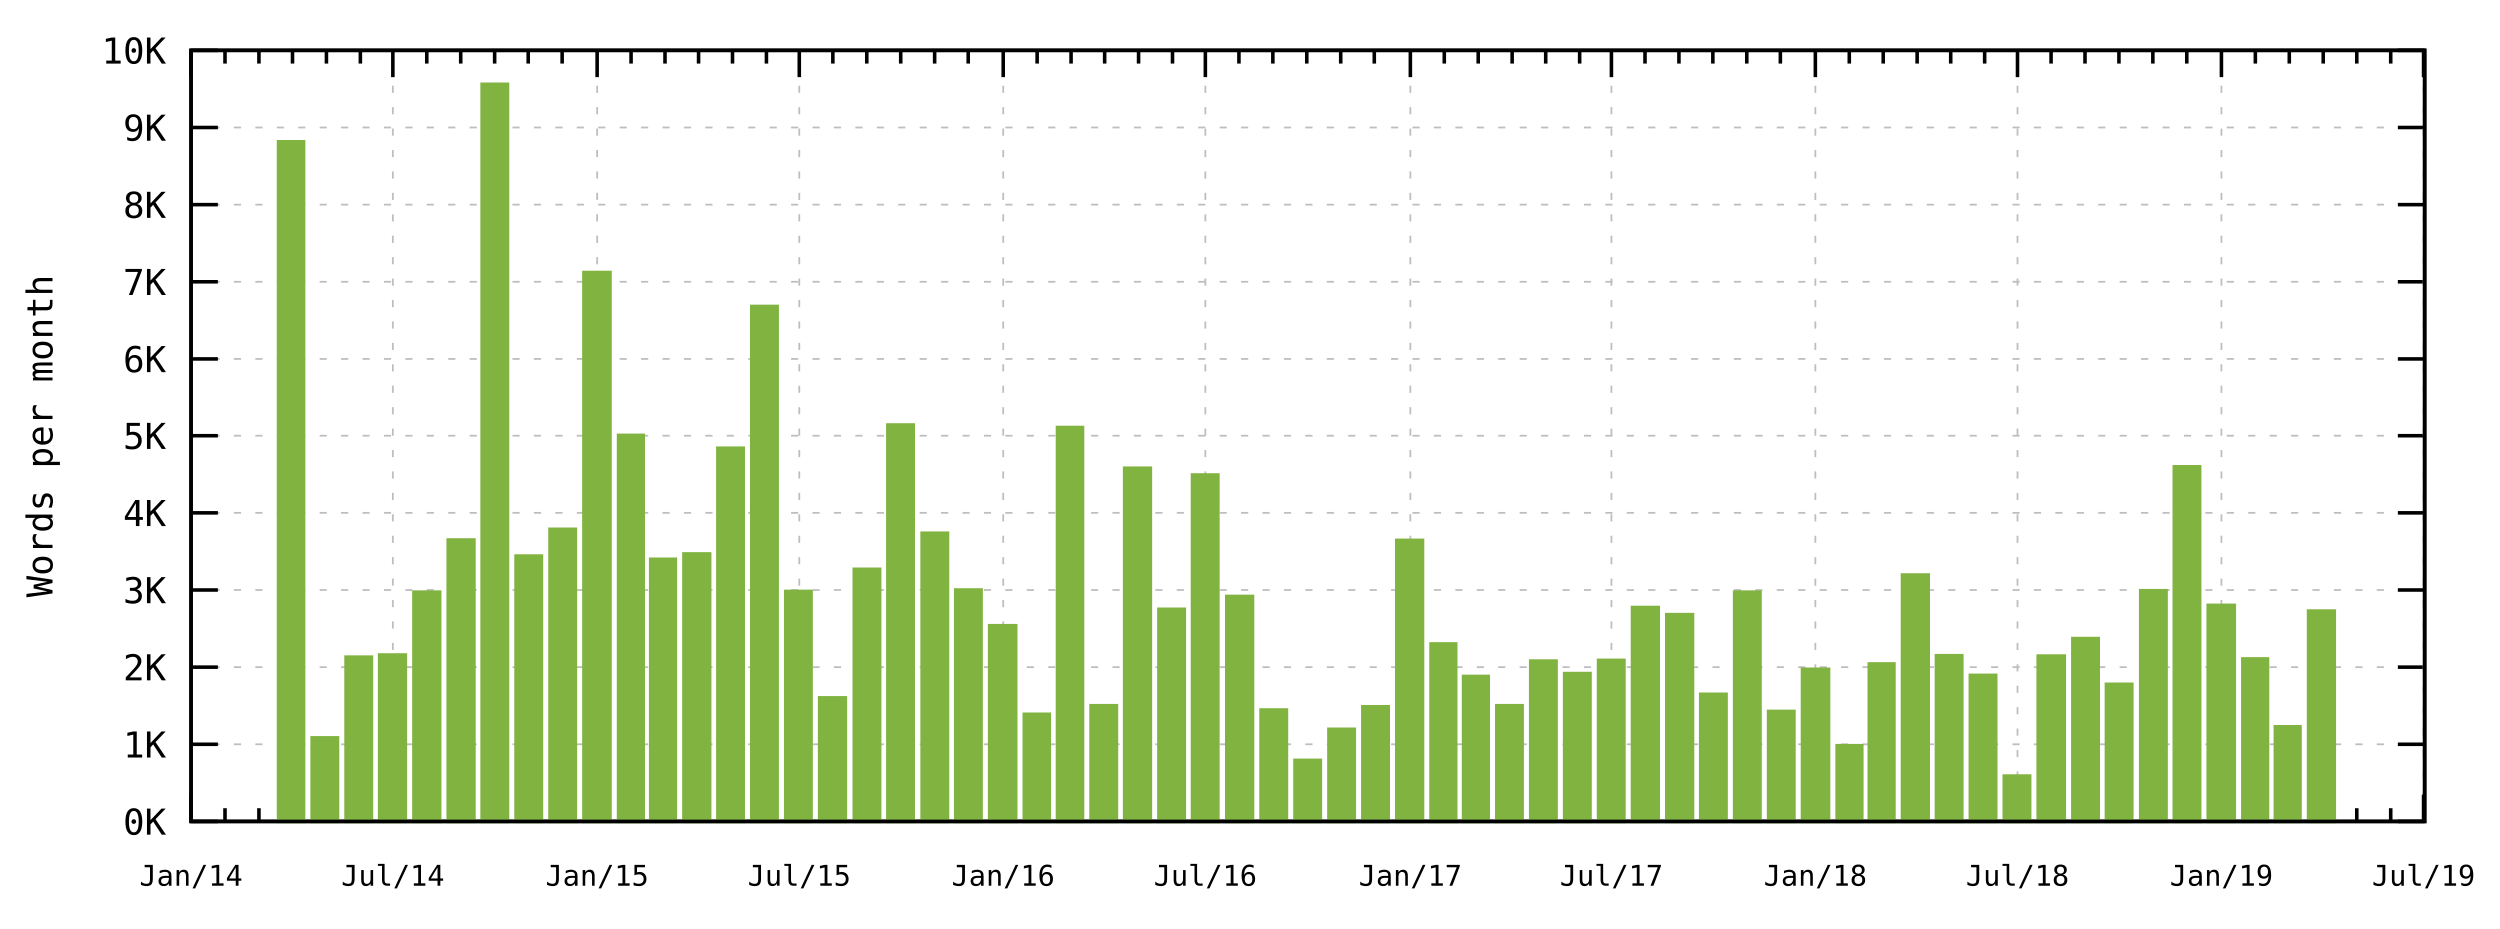
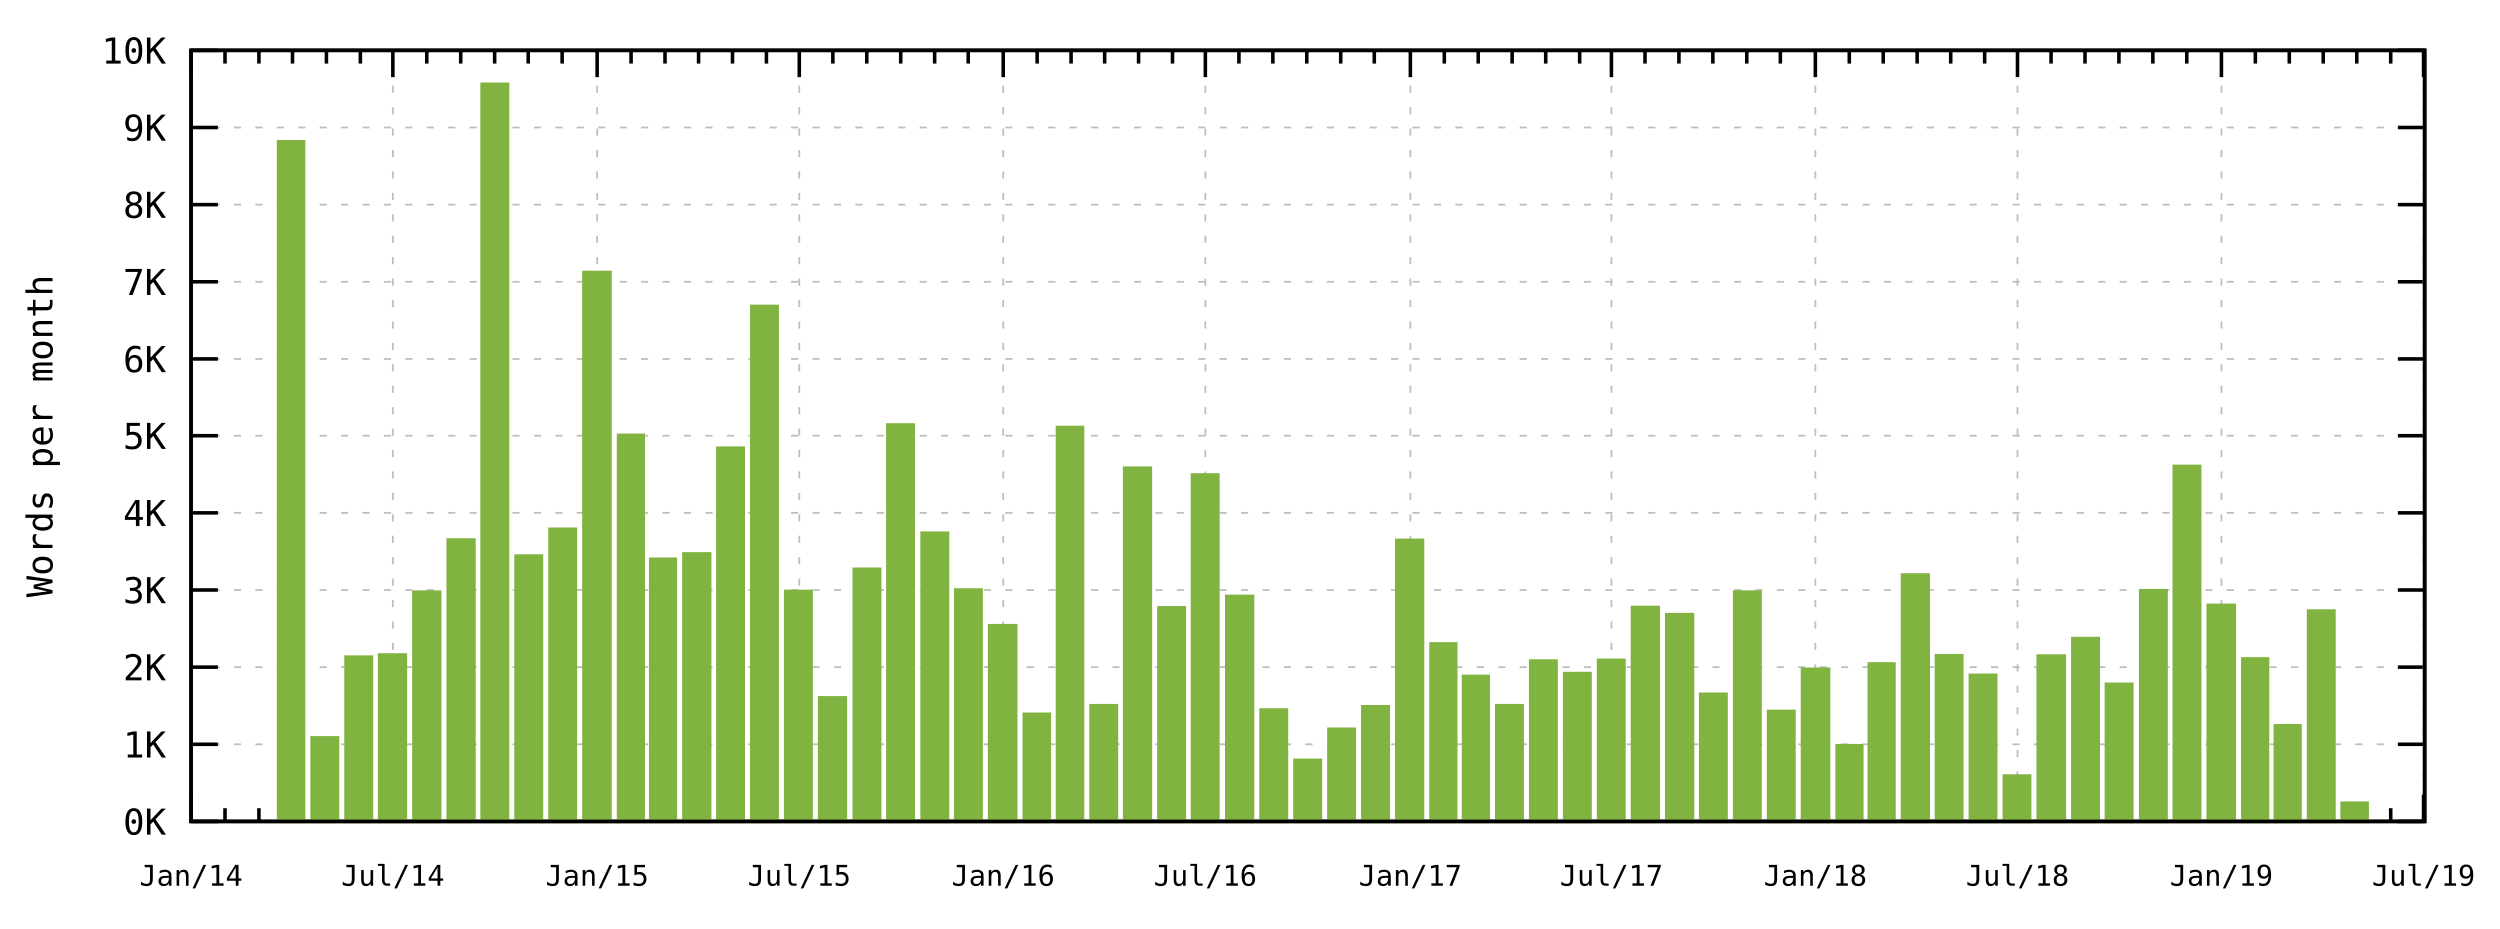
<svg xmlns="http://www.w3.org/2000/svg" xmlns:xlink="http://www.w3.org/1999/xlink" width="700" height="260" viewBox="0 0 700 260">
  <g id="gnuplot_canvas">
    <rect x="0" y="0" width="700" height="260" fill="none" />
    <defs>
      <circle id="gpDot" r="0.5" stroke-width="0.5" />
      <path id="gpPt0" stroke-width="0.267" stroke="currentColor" d="M-1,0 h2 M0,-1 v2" />
      <path id="gpPt1" stroke-width="0.267" stroke="currentColor" d="M-1,-1 L1,1 M1,-1 L-1,1" />
      <path id="gpPt2" stroke-width="0.267" stroke="currentColor" d="M-1,0 L1,0 M0,-1 L0,1 M-1,-1 L1,1 M-1,1 L1,-1" />
      <rect id="gpPt3" stroke-width="0.267" stroke="currentColor" x="-1" y="-1" width="2" height="2" />
      <rect id="gpPt4" stroke-width="0.267" stroke="currentColor" fill="currentColor" x="-1" y="-1" width="2" height="2" />
      <circle id="gpPt5" stroke-width="0.267" stroke="currentColor" cx="0" cy="0" r="1" />
      <use xlink:href="#gpPt5" id="gpPt6" fill="currentColor" stroke="none" />
      <path id="gpPt7" stroke-width="0.267" stroke="currentColor" d="M0,-1.33 L-1.33,0.67 L1.33,0.67 z" />
      <use xlink:href="#gpPt7" id="gpPt8" fill="currentColor" stroke="none" />
      <use xlink:href="#gpPt7" id="gpPt9" stroke="currentColor" transform="rotate(180)" />
      <use xlink:href="#gpPt9" id="gpPt10" fill="currentColor" stroke="none" />
      <use xlink:href="#gpPt3" id="gpPt11" stroke="currentColor" transform="rotate(45)" />
      <use xlink:href="#gpPt11" id="gpPt12" fill="currentColor" stroke="none" />
      <path id="gpPt13" stroke-width="0.267" stroke="currentColor" d="M0,1.330 L1.265,0.411 L0.782,-1.067 L-0.782,-1.076 L-1.265,0.411 z" />
      <use xlink:href="#gpPt13" id="gpPt14" fill="currentColor" stroke="none" />
      <filter id="textbox" filterUnits="objectBoundingBox" x="0" y="0" height="1" width="1">
        <feFlood flood-color="white" flood-opacity="1" result="bgnd" />
        <feComposite in="SourceGraphic" in2="bgnd" operator="atop" />
      </filter>
      <filter id="greybox" filterUnits="objectBoundingBox" x="0" y="0" height="1" width="1">
        <feFlood flood-color="lightgrey" flood-opacity="1" result="grey" />
        <feComposite in="SourceGraphic" in2="grey" operator="atop" />
      </filter>
    </defs>
    <g fill="none" color="white" stroke="currentColor" stroke-width="1.00" stroke-linecap="butt" stroke-linejoin="miter">
</g>
    <g fill="none" color="black" stroke="currentColor" stroke-width="1.00" stroke-linecap="butt" stroke-linejoin="miter">
</g>
    <g fill="none" color="black" stroke="black" stroke-width="0.50" stroke-linecap="butt" stroke-linejoin="miter">
</g>
    <g fill="none" color="gray" stroke="currentColor" stroke-width="0.50" stroke-linecap="butt" stroke-linejoin="miter">
      <path stroke="rgb(190, 190, 190)" stroke-dasharray="2,4" class="gridline" d="M53.5,230.0 L678.9,230.0  " />
    </g>
    <g fill="none" color="gray" stroke="rgb(190, 190, 190)" stroke-width="1.00" stroke-linecap="butt" stroke-linejoin="miter">
</g>
    <g fill="none" color="black" stroke="currentColor" stroke-width="1.00" stroke-linecap="butt" stroke-linejoin="miter">
      <path stroke="black" d="M53.5,230.0 L61.0,230.0 M678.9,230.0 L671.4,230.0  " />
      <g transform="translate(46.5,233.7)" stroke="none" fill="rgb(0,0,0)" font-family="monospace" font-size="10.00" text-anchor="end">
        <text>
          <tspan font-family="monospace">0K</tspan>
        </text>
      </g>
    </g>
    <g fill="none" color="black" stroke="currentColor" stroke-width="1.00" stroke-linecap="butt" stroke-linejoin="miter">
</g>
    <g fill="none" color="black" stroke="black" stroke-width="0.50" stroke-linecap="butt" stroke-linejoin="miter">
</g>
    <g fill="none" color="gray" stroke="currentColor" stroke-width="0.50" stroke-linecap="butt" stroke-linejoin="miter">
      <path stroke="rgb(190, 190, 190)" stroke-dasharray="2,4" class="gridline" d="M53.5,208.4 L678.9,208.4  " />
    </g>
    <g fill="none" color="gray" stroke="rgb(190, 190, 190)" stroke-width="1.00" stroke-linecap="butt" stroke-linejoin="miter">
</g>
    <g fill="none" color="black" stroke="currentColor" stroke-width="1.00" stroke-linecap="butt" stroke-linejoin="miter">
      <path stroke="black" d="M53.5,208.4 L61.0,208.4 M678.9,208.4 L671.4,208.4  " />
      <g transform="translate(46.5,212.1)" stroke="none" fill="rgb(0,0,0)" font-family="monospace" font-size="10.00" text-anchor="end">
        <text>
          <tspan font-family="monospace">1K</tspan>
        </text>
      </g>
    </g>
    <g fill="none" color="black" stroke="currentColor" stroke-width="1.00" stroke-linecap="butt" stroke-linejoin="miter">
</g>
    <g fill="none" color="black" stroke="black" stroke-width="0.50" stroke-linecap="butt" stroke-linejoin="miter">
</g>
    <g fill="none" color="gray" stroke="currentColor" stroke-width="0.50" stroke-linecap="butt" stroke-linejoin="miter">
      <path stroke="rgb(190, 190, 190)" stroke-dasharray="2,4" class="gridline" d="M53.5,186.8 L678.9,186.8  " />
    </g>
    <g fill="none" color="gray" stroke="rgb(190, 190, 190)" stroke-width="1.00" stroke-linecap="butt" stroke-linejoin="miter">
</g>
    <g fill="none" color="black" stroke="currentColor" stroke-width="1.00" stroke-linecap="butt" stroke-linejoin="miter">
      <path stroke="black" d="M53.5,186.8 L61.0,186.8 M678.9,186.8 L671.4,186.8  " />
      <g transform="translate(46.5,190.5)" stroke="none" fill="rgb(0,0,0)" font-family="monospace" font-size="10.00" text-anchor="end">
        <text>
          <tspan font-family="monospace">2K</tspan>
        </text>
      </g>
    </g>
    <g fill="none" color="black" stroke="currentColor" stroke-width="1.00" stroke-linecap="butt" stroke-linejoin="miter">
</g>
    <g fill="none" color="black" stroke="black" stroke-width="0.50" stroke-linecap="butt" stroke-linejoin="miter">
</g>
    <g fill="none" color="gray" stroke="currentColor" stroke-width="0.50" stroke-linecap="butt" stroke-linejoin="miter">
      <path stroke="rgb(190, 190, 190)" stroke-dasharray="2,4" class="gridline" d="M53.5,165.2 L678.9,165.2  " />
    </g>
    <g fill="none" color="gray" stroke="rgb(190, 190, 190)" stroke-width="1.00" stroke-linecap="butt" stroke-linejoin="miter">
</g>
    <g fill="none" color="black" stroke="currentColor" stroke-width="1.00" stroke-linecap="butt" stroke-linejoin="miter">
      <path stroke="black" d="M53.5,165.2 L61.0,165.2 M678.9,165.2 L671.4,165.2  " />
      <g transform="translate(46.5,168.9)" stroke="none" fill="rgb(0,0,0)" font-family="monospace" font-size="10.00" text-anchor="end">
        <text>
          <tspan font-family="monospace">3K</tspan>
        </text>
      </g>
    </g>
    <g fill="none" color="black" stroke="currentColor" stroke-width="1.00" stroke-linecap="butt" stroke-linejoin="miter">
</g>
    <g fill="none" color="black" stroke="black" stroke-width="0.50" stroke-linecap="butt" stroke-linejoin="miter">
</g>
    <g fill="none" color="gray" stroke="currentColor" stroke-width="0.50" stroke-linecap="butt" stroke-linejoin="miter">
      <path stroke="rgb(190, 190, 190)" stroke-dasharray="2,4" class="gridline" d="M53.5,143.6 L678.9,143.6  " />
    </g>
    <g fill="none" color="gray" stroke="rgb(190, 190, 190)" stroke-width="1.00" stroke-linecap="butt" stroke-linejoin="miter">
</g>
    <g fill="none" color="black" stroke="currentColor" stroke-width="1.00" stroke-linecap="butt" stroke-linejoin="miter">
      <path stroke="black" d="M53.5,143.6 L61.0,143.6 M678.9,143.6 L671.4,143.6  " />
      <g transform="translate(46.5,147.3)" stroke="none" fill="rgb(0,0,0)" font-family="monospace" font-size="10.00" text-anchor="end">
        <text>
          <tspan font-family="monospace">4K</tspan>
        </text>
      </g>
    </g>
    <g fill="none" color="black" stroke="currentColor" stroke-width="1.00" stroke-linecap="butt" stroke-linejoin="miter">
</g>
    <g fill="none" color="black" stroke="black" stroke-width="0.50" stroke-linecap="butt" stroke-linejoin="miter">
</g>
    <g fill="none" color="gray" stroke="currentColor" stroke-width="0.50" stroke-linecap="butt" stroke-linejoin="miter">
      <path stroke="rgb(190, 190, 190)" stroke-dasharray="2,4" class="gridline" d="M53.5,122.0 L678.9,122.0  " />
    </g>
    <g fill="none" color="gray" stroke="rgb(190, 190, 190)" stroke-width="1.00" stroke-linecap="butt" stroke-linejoin="miter">
</g>
    <g fill="none" color="black" stroke="currentColor" stroke-width="1.00" stroke-linecap="butt" stroke-linejoin="miter">
      <path stroke="black" d="M53.5,122.0 L61.0,122.0 M678.9,122.0 L671.4,122.0  " />
      <g transform="translate(46.5,125.7)" stroke="none" fill="rgb(0,0,0)" font-family="monospace" font-size="10.00" text-anchor="end">
        <text>
          <tspan font-family="monospace">5K</tspan>
        </text>
      </g>
    </g>
    <g fill="none" color="black" stroke="currentColor" stroke-width="1.00" stroke-linecap="butt" stroke-linejoin="miter">
</g>
    <g fill="none" color="black" stroke="black" stroke-width="0.50" stroke-linecap="butt" stroke-linejoin="miter">
</g>
    <g fill="none" color="gray" stroke="currentColor" stroke-width="0.50" stroke-linecap="butt" stroke-linejoin="miter">
      <path stroke="rgb(190, 190, 190)" stroke-dasharray="2,4" class="gridline" d="M53.5,100.5 L678.9,100.5  " />
    </g>
    <g fill="none" color="gray" stroke="rgb(190, 190, 190)" stroke-width="1.00" stroke-linecap="butt" stroke-linejoin="miter">
</g>
    <g fill="none" color="black" stroke="currentColor" stroke-width="1.00" stroke-linecap="butt" stroke-linejoin="miter">
      <path stroke="black" d="M53.5,100.5 L61.0,100.5 M678.9,100.5 L671.4,100.5  " />
      <g transform="translate(46.5,104.2)" stroke="none" fill="rgb(0,0,0)" font-family="monospace" font-size="10.00" text-anchor="end">
        <text>
          <tspan font-family="monospace">6K</tspan>
        </text>
      </g>
    </g>
    <g fill="none" color="black" stroke="currentColor" stroke-width="1.00" stroke-linecap="butt" stroke-linejoin="miter">
</g>
    <g fill="none" color="black" stroke="black" stroke-width="0.50" stroke-linecap="butt" stroke-linejoin="miter">
</g>
    <g fill="none" color="gray" stroke="currentColor" stroke-width="0.50" stroke-linecap="butt" stroke-linejoin="miter">
      <path stroke="rgb(190, 190, 190)" stroke-dasharray="2,4" class="gridline" d="M53.5,78.9 L678.9,78.9  " />
    </g>
    <g fill="none" color="gray" stroke="rgb(190, 190, 190)" stroke-width="1.00" stroke-linecap="butt" stroke-linejoin="miter">
</g>
    <g fill="none" color="black" stroke="currentColor" stroke-width="1.00" stroke-linecap="butt" stroke-linejoin="miter">
      <path stroke="black" d="M53.5,78.9 L61.0,78.9 M678.9,78.9 L671.4,78.9  " />
      <g transform="translate(46.5,82.6)" stroke="none" fill="rgb(0,0,0)" font-family="monospace" font-size="10.00" text-anchor="end">
        <text>
          <tspan font-family="monospace">7K</tspan>
        </text>
      </g>
    </g>
    <g fill="none" color="black" stroke="currentColor" stroke-width="1.00" stroke-linecap="butt" stroke-linejoin="miter">
</g>
    <g fill="none" color="black" stroke="black" stroke-width="0.50" stroke-linecap="butt" stroke-linejoin="miter">
</g>
    <g fill="none" color="gray" stroke="currentColor" stroke-width="0.50" stroke-linecap="butt" stroke-linejoin="miter">
      <path stroke="rgb(190, 190, 190)" stroke-dasharray="2,4" class="gridline" d="M53.5,57.3 L678.9,57.3  " />
    </g>
    <g fill="none" color="gray" stroke="rgb(190, 190, 190)" stroke-width="1.00" stroke-linecap="butt" stroke-linejoin="miter">
</g>
    <g fill="none" color="black" stroke="currentColor" stroke-width="1.00" stroke-linecap="butt" stroke-linejoin="miter">
      <path stroke="black" d="M53.5,57.3 L61.0,57.3 M678.9,57.3 L671.4,57.3  " />
      <g transform="translate(46.5,61.0)" stroke="none" fill="rgb(0,0,0)" font-family="monospace" font-size="10.00" text-anchor="end">
        <text>
          <tspan font-family="monospace">8K</tspan>
        </text>
      </g>
    </g>
    <g fill="none" color="black" stroke="currentColor" stroke-width="1.00" stroke-linecap="butt" stroke-linejoin="miter">
</g>
    <g fill="none" color="black" stroke="black" stroke-width="0.50" stroke-linecap="butt" stroke-linejoin="miter">
</g>
    <g fill="none" color="gray" stroke="currentColor" stroke-width="0.50" stroke-linecap="butt" stroke-linejoin="miter">
      <path stroke="rgb(190, 190, 190)" stroke-dasharray="2,4" class="gridline" d="M53.5,35.7 L678.9,35.7  " />
    </g>
    <g fill="none" color="gray" stroke="rgb(190, 190, 190)" stroke-width="1.00" stroke-linecap="butt" stroke-linejoin="miter">
</g>
    <g fill="none" color="black" stroke="currentColor" stroke-width="1.00" stroke-linecap="butt" stroke-linejoin="miter">
      <path stroke="black" d="M53.5,35.7 L61.0,35.7 M678.9,35.7 L671.4,35.7  " />
      <g transform="translate(46.5,39.4)" stroke="none" fill="rgb(0,0,0)" font-family="monospace" font-size="10.00" text-anchor="end">
        <text>
          <tspan font-family="monospace">9K</tspan>
        </text>
      </g>
    </g>
    <g fill="none" color="black" stroke="currentColor" stroke-width="1.00" stroke-linecap="butt" stroke-linejoin="miter">
</g>
    <g fill="none" color="black" stroke="black" stroke-width="0.50" stroke-linecap="butt" stroke-linejoin="miter">
</g>
    <g fill="none" color="gray" stroke="currentColor" stroke-width="0.50" stroke-linecap="butt" stroke-linejoin="miter">
      <path stroke="rgb(190, 190, 190)" stroke-dasharray="2,4" class="gridline" d="M53.5,14.1 L678.9,14.1  " />
    </g>
    <g fill="none" color="gray" stroke="rgb(190, 190, 190)" stroke-width="1.00" stroke-linecap="butt" stroke-linejoin="miter">
</g>
    <g fill="none" color="black" stroke="currentColor" stroke-width="1.00" stroke-linecap="butt" stroke-linejoin="miter">
      <path stroke="black" d="M53.5,14.1 L61.0,14.1 M678.9,14.1 L671.4,14.1  " />
      <g transform="translate(46.5,17.8)" stroke="none" fill="rgb(0,0,0)" font-family="monospace" font-size="10.00" text-anchor="end">
        <text>
          <tspan font-family="monospace">10K</tspan>
        </text>
      </g>
    </g>
    <g fill="none" color="black" stroke="currentColor" stroke-width="1.00" stroke-linecap="butt" stroke-linejoin="miter">
</g>
    <g fill="none" color="black" stroke="black" stroke-width="0.50" stroke-linecap="butt" stroke-linejoin="miter">
</g>
    <g fill="none" color="gray" stroke="currentColor" stroke-width="0.50" stroke-linecap="butt" stroke-linejoin="miter">
      <path stroke="rgb(190, 190, 190)" stroke-dasharray="2,4" class="gridline" d="M53.5,230.0 L53.5,14.1  " />
    </g>
    <g fill="none" color="gray" stroke="rgb(190, 190, 190)" stroke-width="1.00" stroke-linecap="butt" stroke-linejoin="miter">
</g>
    <g fill="none" color="black" stroke="currentColor" stroke-width="1.00" stroke-linecap="butt" stroke-linejoin="miter">
      <path stroke="black" d="M53.5,230.0 L53.5,222.5 M53.5,14.1 L53.5,21.6  " />
      <g transform="translate(53.5,248.0)" stroke="none" fill="rgb(0,0,0)" font-family="monospace" font-size="8.00" text-anchor="middle">
        <text>
          <tspan font-family="monospace">Jan/14</tspan>
        </text>
      </g>
    </g>
    <g fill="none" color="black" stroke="currentColor" stroke-width="1.00" stroke-linecap="butt" stroke-linejoin="miter">
      <path stroke="black" d="M63.0,230.0 L63.0,226.3 M63.0,14.1 L63.0,17.8 M72.5,230.0 L72.5,226.3 M72.5,14.1 L72.5,17.8   M81.9,230.0 L81.9,226.3 M81.9,14.1 L81.9,17.8 M91.4,230.0 L91.4,226.3 M91.4,14.1 L91.4,17.8   M100.9,230.0 L100.9,226.3 M100.9,14.1 L100.9,17.8  " />
    </g>
    <g fill="none" color="black" stroke="black" stroke-width="0.50" stroke-linecap="butt" stroke-linejoin="miter">
</g>
    <g fill="none" color="gray" stroke="currentColor" stroke-width="0.50" stroke-linecap="butt" stroke-linejoin="miter">
      <path stroke="rgb(190, 190, 190)" stroke-dasharray="2,4" class="gridline" d="M110.0,230.0 L110.0,14.1  " />
    </g>
    <g fill="none" color="gray" stroke="rgb(190, 190, 190)" stroke-width="1.00" stroke-linecap="butt" stroke-linejoin="miter">
</g>
    <g fill="none" color="black" stroke="currentColor" stroke-width="1.00" stroke-linecap="butt" stroke-linejoin="miter">
      <path stroke="black" d="M110.0,230.0 L110.0,222.5 M110.0,14.1 L110.0,21.6  " />
      <g transform="translate(110.0,248.0)" stroke="none" fill="rgb(0,0,0)" font-family="monospace" font-size="8.00" text-anchor="middle">
        <text>
          <tspan font-family="monospace">Jul/14</tspan>
        </text>
      </g>
    </g>
    <g fill="none" color="black" stroke="currentColor" stroke-width="1.00" stroke-linecap="butt" stroke-linejoin="miter">
      <path stroke="black" d="M119.5,230.0 L119.5,226.3 M119.5,14.1 L119.5,17.8 M129.0,230.0 L129.0,226.3 M129.0,14.1 L129.0,17.8   M138.5,230.0 L138.5,226.3 M138.5,14.1 L138.5,17.8 M147.9,230.0 L147.9,226.3 M147.9,14.1 L147.9,17.8   M157.4,230.0 L157.4,226.3 M157.4,14.1 L157.4,17.8  " />
    </g>
    <g fill="none" color="black" stroke="black" stroke-width="0.50" stroke-linecap="butt" stroke-linejoin="miter">
</g>
    <g fill="none" color="gray" stroke="currentColor" stroke-width="0.50" stroke-linecap="butt" stroke-linejoin="miter">
      <path stroke="rgb(190, 190, 190)" stroke-dasharray="2,4" class="gridline" d="M167.2,230.0 L167.2,14.1  " />
    </g>
    <g fill="none" color="gray" stroke="rgb(190, 190, 190)" stroke-width="1.00" stroke-linecap="butt" stroke-linejoin="miter">
</g>
    <g fill="none" color="black" stroke="currentColor" stroke-width="1.00" stroke-linecap="butt" stroke-linejoin="miter">
      <path stroke="black" d="M167.2,230.0 L167.2,222.5 M167.2,14.1 L167.2,21.6  " />
      <g transform="translate(167.2,248.0)" stroke="none" fill="rgb(0,0,0)" font-family="monospace" font-size="8.00" text-anchor="middle">
        <text>
          <tspan font-family="monospace">Jan/15</tspan>
        </text>
      </g>
    </g>
    <g fill="none" color="black" stroke="currentColor" stroke-width="1.00" stroke-linecap="butt" stroke-linejoin="miter">
      <path stroke="black" d="M176.7,230.0 L176.7,226.3 M176.7,14.1 L176.7,17.8 M186.2,230.0 L186.2,226.3 M186.2,14.1 L186.2,17.8   M195.6,230.0 L195.6,226.3 M195.6,14.1 L195.6,17.8 M205.1,230.0 L205.1,226.3 M205.1,14.1 L205.1,17.8   M214.6,230.0 L214.6,226.3 M214.6,14.1 L214.6,17.8  " />
    </g>
    <g fill="none" color="black" stroke="black" stroke-width="0.50" stroke-linecap="butt" stroke-linejoin="miter">
</g>
    <g fill="none" color="gray" stroke="currentColor" stroke-width="0.50" stroke-linecap="butt" stroke-linejoin="miter">
      <path stroke="rgb(190, 190, 190)" stroke-dasharray="2,4" class="gridline" d="M223.8,230.0 L223.8,14.1  " />
    </g>
    <g fill="none" color="gray" stroke="rgb(190, 190, 190)" stroke-width="1.00" stroke-linecap="butt" stroke-linejoin="miter">
</g>
    <g fill="none" color="black" stroke="currentColor" stroke-width="1.00" stroke-linecap="butt" stroke-linejoin="miter">
      <path stroke="black" d="M223.8,230.0 L223.8,222.5 M223.8,14.1 L223.8,21.6  " />
      <g transform="translate(223.8,248.0)" stroke="none" fill="rgb(0,0,0)" font-family="monospace" font-size="8.00" text-anchor="middle">
        <text>
          <tspan font-family="monospace">Jul/15</tspan>
        </text>
      </g>
    </g>
    <g fill="none" color="black" stroke="currentColor" stroke-width="1.00" stroke-linecap="butt" stroke-linejoin="miter">
      <path stroke="black" d="M233.2,230.0 L233.2,226.3 M233.2,14.1 L233.2,17.8 M242.7,230.0 L242.7,226.3 M242.7,14.1 L242.7,17.8   M252.2,230.0 L252.2,226.3 M252.2,14.1 L252.2,17.8 M261.7,230.0 L261.7,226.3 M261.7,14.1 L261.7,17.8   M271.1,230.0 L271.1,226.3 M271.1,14.1 L271.1,17.8  " />
    </g>
    <g fill="none" color="black" stroke="black" stroke-width="0.50" stroke-linecap="butt" stroke-linejoin="miter">
</g>
    <g fill="none" color="gray" stroke="currentColor" stroke-width="0.50" stroke-linecap="butt" stroke-linejoin="miter">
      <path stroke="rgb(190, 190, 190)" stroke-dasharray="2,4" class="gridline" d="M280.9,230.0 L280.9,14.1  " />
    </g>
    <g fill="none" color="gray" stroke="rgb(190, 190, 190)" stroke-width="1.00" stroke-linecap="butt" stroke-linejoin="miter">
</g>
    <g fill="none" color="black" stroke="currentColor" stroke-width="1.00" stroke-linecap="butt" stroke-linejoin="miter">
      <path stroke="black" d="M280.9,230.0 L280.9,222.5 M280.9,14.1 L280.9,21.6  " />
      <g transform="translate(280.9,248.0)" stroke="none" fill="rgb(0,0,0)" font-family="monospace" font-size="8.00" text-anchor="middle">
        <text>
          <tspan font-family="monospace">Jan/16</tspan>
        </text>
      </g>
    </g>
    <g fill="none" color="black" stroke="currentColor" stroke-width="1.00" stroke-linecap="butt" stroke-linejoin="miter">
      <path stroke="black" d="M290.4,230.0 L290.4,226.3 M290.4,14.1 L290.4,17.8 M299.9,230.0 L299.9,226.3 M299.9,14.1 L299.9,17.8   M309.3,230.0 L309.3,226.3 M309.3,14.1 L309.3,17.8 M318.8,230.0 L318.8,226.3 M318.8,14.1 L318.8,17.8   M328.3,230.0 L328.3,226.3 M328.3,14.1 L328.3,17.8  " />
    </g>
    <g fill="none" color="black" stroke="black" stroke-width="0.50" stroke-linecap="butt" stroke-linejoin="miter">
</g>
    <g fill="none" color="gray" stroke="currentColor" stroke-width="0.50" stroke-linecap="butt" stroke-linejoin="miter">
      <path stroke="rgb(190, 190, 190)" stroke-dasharray="2,4" class="gridline" d="M337.5,230.0 L337.5,14.1  " />
    </g>
    <g fill="none" color="gray" stroke="rgb(190, 190, 190)" stroke-width="1.00" stroke-linecap="butt" stroke-linejoin="miter">
</g>
    <g fill="none" color="black" stroke="currentColor" stroke-width="1.00" stroke-linecap="butt" stroke-linejoin="miter">
      <path stroke="black" d="M337.5,230.0 L337.5,222.5 M337.5,14.1 L337.5,21.6  " />
      <g transform="translate(337.5,248.0)" stroke="none" fill="rgb(0,0,0)" font-family="monospace" font-size="8.00" text-anchor="middle">
        <text>
          <tspan font-family="monospace">Jul/16</tspan>
        </text>
      </g>
    </g>
    <g fill="none" color="black" stroke="currentColor" stroke-width="1.00" stroke-linecap="butt" stroke-linejoin="miter">
      <path stroke="black" d="M346.9,230.0 L346.9,226.3 M346.9,14.1 L346.9,17.8 M356.4,230.0 L356.4,226.3 M356.4,14.1 L356.4,17.8   M365.9,230.0 L365.9,226.3 M365.9,14.1 L365.9,17.8 M375.4,230.0 L375.4,226.3 M375.4,14.1 L375.4,17.8   M384.8,230.0 L384.8,226.3 M384.8,14.1 L384.8,17.8  " />
    </g>
    <g fill="none" color="black" stroke="black" stroke-width="0.50" stroke-linecap="butt" stroke-linejoin="miter">
</g>
    <g fill="none" color="gray" stroke="currentColor" stroke-width="0.50" stroke-linecap="butt" stroke-linejoin="miter">
      <path stroke="rgb(190, 190, 190)" stroke-dasharray="2,4" class="gridline" d="M394.9,230.0 L394.9,14.1  " />
    </g>
    <g fill="none" color="gray" stroke="rgb(190, 190, 190)" stroke-width="1.00" stroke-linecap="butt" stroke-linejoin="miter">
</g>
    <g fill="none" color="black" stroke="currentColor" stroke-width="1.00" stroke-linecap="butt" stroke-linejoin="miter">
      <path stroke="black" d="M394.9,230.0 L394.9,222.5 M394.9,14.1 L394.9,21.6  " />
      <g transform="translate(394.9,248.0)" stroke="none" fill="rgb(0,0,0)" font-family="monospace" font-size="8.00" text-anchor="middle">
        <text>
          <tspan font-family="monospace">Jan/17</tspan>
        </text>
      </g>
    </g>
    <g fill="none" color="black" stroke="currentColor" stroke-width="1.00" stroke-linecap="butt" stroke-linejoin="miter">
      <path stroke="black" d="M404.4,230.0 L404.4,226.3 M404.4,14.1 L404.4,17.8 M413.9,230.0 L413.9,226.3 M413.9,14.1 L413.9,17.8   M423.4,230.0 L423.4,226.3 M423.4,14.1 L423.4,17.8 M432.8,230.0 L432.8,226.3 M432.8,14.1 L432.8,17.8   M442.3,230.0 L442.3,226.3 M442.3,14.1 L442.3,17.8  " />
    </g>
    <g fill="none" color="black" stroke="black" stroke-width="0.50" stroke-linecap="butt" stroke-linejoin="miter">
</g>
    <g fill="none" color="gray" stroke="currentColor" stroke-width="0.50" stroke-linecap="butt" stroke-linejoin="miter">
      <path stroke="rgb(190, 190, 190)" stroke-dasharray="2,4" class="gridline" d="M451.2,230.0 L451.2,14.1  " />
    </g>
    <g fill="none" color="gray" stroke="rgb(190, 190, 190)" stroke-width="1.00" stroke-linecap="butt" stroke-linejoin="miter">
</g>
    <g fill="none" color="black" stroke="currentColor" stroke-width="1.00" stroke-linecap="butt" stroke-linejoin="miter">
      <path stroke="black" d="M451.2,230.0 L451.2,222.5 M451.2,14.1 L451.2,21.6  " />
      <g transform="translate(451.2,248.0)" stroke="none" fill="rgb(0,0,0)" font-family="monospace" font-size="8.00" text-anchor="middle">
        <text>
          <tspan font-family="monospace">Jul/17</tspan>
        </text>
      </g>
    </g>
    <g fill="none" color="black" stroke="currentColor" stroke-width="1.00" stroke-linecap="butt" stroke-linejoin="miter">
      <path stroke="black" d="M460.6,230.0 L460.6,226.3 M460.6,14.1 L460.6,17.8 M470.1,230.0 L470.1,226.3 M470.1,14.1 L470.1,17.8   M479.6,230.0 L479.6,226.3 M479.6,14.1 L479.6,17.8 M489.1,230.0 L489.1,226.3 M489.1,14.1 L489.1,17.8   M498.5,230.0 L498.5,226.3 M498.5,14.1 L498.5,17.8  " />
    </g>
    <g fill="none" color="black" stroke="black" stroke-width="0.50" stroke-linecap="butt" stroke-linejoin="miter">
</g>
    <g fill="none" color="gray" stroke="currentColor" stroke-width="0.50" stroke-linecap="butt" stroke-linejoin="miter">
      <path stroke="rgb(190, 190, 190)" stroke-dasharray="2,4" class="gridline" d="M508.3,230.0 L508.3,14.1  " />
    </g>
    <g fill="none" color="gray" stroke="rgb(190, 190, 190)" stroke-width="1.00" stroke-linecap="butt" stroke-linejoin="miter">
</g>
    <g fill="none" color="black" stroke="currentColor" stroke-width="1.00" stroke-linecap="butt" stroke-linejoin="miter">
      <path stroke="black" d="M508.3,230.0 L508.3,222.5 M508.3,14.1 L508.3,21.6  " />
      <g transform="translate(508.3,248.0)" stroke="none" fill="rgb(0,0,0)" font-family="monospace" font-size="8.00" text-anchor="middle">
        <text>
          <tspan font-family="monospace">Jan/18</tspan>
        </text>
      </g>
    </g>
    <g fill="none" color="black" stroke="currentColor" stroke-width="1.00" stroke-linecap="butt" stroke-linejoin="miter">
      <path stroke="black" d="M517.8,230.0 L517.8,226.3 M517.8,14.1 L517.8,17.8 M527.3,230.0 L527.3,226.3 M527.3,14.1 L527.3,17.8   M536.8,230.0 L536.8,226.3 M536.8,14.1 L536.8,17.8 M546.2,230.0 L546.2,226.3 M546.2,14.1 L546.2,17.8   M555.7,230.0 L555.7,226.3 M555.7,14.1 L555.7,17.8  " />
    </g>
    <g fill="none" color="black" stroke="black" stroke-width="0.50" stroke-linecap="butt" stroke-linejoin="miter">
</g>
    <g fill="none" color="gray" stroke="currentColor" stroke-width="0.50" stroke-linecap="butt" stroke-linejoin="miter">
      <path stroke="rgb(190, 190, 190)" stroke-dasharray="2,4" class="gridline" d="M564.9,230.0 L564.9,14.1  " />
    </g>
    <g fill="none" color="gray" stroke="rgb(190, 190, 190)" stroke-width="1.00" stroke-linecap="butt" stroke-linejoin="miter">
</g>
    <g fill="none" color="black" stroke="currentColor" stroke-width="1.00" stroke-linecap="butt" stroke-linejoin="miter">
      <path stroke="black" d="M564.9,230.0 L564.9,222.5 M564.9,14.1 L564.9,21.6  " />
      <g transform="translate(564.9,248.0)" stroke="none" fill="rgb(0,0,0)" font-family="monospace" font-size="8.00" text-anchor="middle">
        <text>
          <tspan font-family="monospace">Jul/18</tspan>
        </text>
      </g>
    </g>
    <g fill="none" color="black" stroke="currentColor" stroke-width="1.00" stroke-linecap="butt" stroke-linejoin="miter">
      <path stroke="black" d="M574.3,230.0 L574.3,226.3 M574.3,14.1 L574.3,17.8 M583.8,230.0 L583.8,226.3 M583.8,14.1 L583.8,17.8   M593.3,230.0 L593.3,226.3 M593.3,14.1 L593.3,17.8 M602.8,230.0 L602.8,226.3 M602.8,14.1 L602.8,17.8   M612.3,230.0 L612.3,226.3 M612.3,14.1 L612.3,17.8  " />
    </g>
    <g fill="none" color="black" stroke="black" stroke-width="0.50" stroke-linecap="butt" stroke-linejoin="miter">
</g>
    <g fill="none" color="gray" stroke="currentColor" stroke-width="0.50" stroke-linecap="butt" stroke-linejoin="miter">
      <path stroke="rgb(190, 190, 190)" stroke-dasharray="2,4" class="gridline" d="M622.0,230.0 L622.0,14.1  " />
    </g>
    <g fill="none" color="gray" stroke="rgb(190, 190, 190)" stroke-width="1.00" stroke-linecap="butt" stroke-linejoin="miter">
</g>
    <g fill="none" color="black" stroke="currentColor" stroke-width="1.00" stroke-linecap="butt" stroke-linejoin="miter">
      <path stroke="black" d="M622.0,230.0 L622.0,222.5 M622.0,14.1 L622.0,21.6  " />
      <g transform="translate(622.0,248.0)" stroke="none" fill="rgb(0,0,0)" font-family="monospace" font-size="8.00" text-anchor="middle">
        <text>
          <tspan font-family="monospace">Jan/19</tspan>
        </text>
      </g>
    </g>
    <g fill="none" color="black" stroke="currentColor" stroke-width="1.00" stroke-linecap="butt" stroke-linejoin="miter">
      <path stroke="black" d="M631.5,230.0 L631.5,226.3 M631.5,14.1 L631.5,17.8 M641.0,230.0 L641.0,226.3 M641.0,14.1 L641.0,17.8   M650.5,230.0 L650.5,226.3 M650.5,14.1 L650.5,17.8 M659.9,230.0 L659.9,226.3 M659.9,14.1 L659.9,17.8   M669.4,230.0 L669.4,226.3 M669.4,14.1 L669.4,17.8  " />
    </g>
    <g fill="none" color="black" stroke="black" stroke-width="0.50" stroke-linecap="butt" stroke-linejoin="miter">
</g>
    <g fill="none" color="gray" stroke="currentColor" stroke-width="0.50" stroke-linecap="butt" stroke-linejoin="miter">
      <path stroke="rgb(190, 190, 190)" stroke-dasharray="2,4" class="gridline" d="M678.6,230.0 L678.6,14.1  " />
    </g>
    <g fill="none" color="gray" stroke="rgb(190, 190, 190)" stroke-width="1.00" stroke-linecap="butt" stroke-linejoin="miter">
</g>
    <g fill="none" color="black" stroke="currentColor" stroke-width="1.00" stroke-linecap="butt" stroke-linejoin="miter">
      <path stroke="black" d="M678.6,230.0 L678.6,222.5 M678.6,14.1 L678.6,21.6  " />
      <g transform="translate(678.6,248.0)" stroke="none" fill="rgb(0,0,0)" font-family="monospace" font-size="8.00" text-anchor="middle">
        <text>
          <tspan font-family="monospace">Jul/19</tspan>
        </text>
      </g>
    </g>
    <g fill="none" color="black" stroke="currentColor" stroke-width="1.00" stroke-linecap="butt" stroke-linejoin="miter">
</g>
    <g fill="none" color="black" stroke="currentColor" stroke-width="1.00" stroke-linecap="butt" stroke-linejoin="miter">
      <path stroke="black" d="M53.5,14.1 L53.5,230.0 L678.9,230.0 L678.9,14.1 L53.5,14.1 Z  " />
    </g>
    <g fill="none" color="black" stroke="currentColor" stroke-width="1.00" stroke-linecap="butt" stroke-linejoin="miter">
      <g transform="translate(14.7,122.1) rotate(270)" stroke="none" fill="rgb(0,0,0)" font-family="monospace" font-size="10.00" text-anchor="middle">
        <text>
          <tspan font-family="monospace">Words per month</tspan>
        </text>
      </g>
    </g>
    <g fill="none" color="black" stroke="currentColor" stroke-width="1.00" stroke-linecap="butt" stroke-linejoin="miter">
</g>
    <g id="gnuplot_plot_1">
      <g fill="none" color="black" stroke="currentColor" stroke-width="1.00" stroke-linecap="butt" stroke-linejoin="miter">
        <g stroke="none" shape-rendering="crispEdges">
          <polygon fill="rgb(129, 179,  65)" points="78.0,230.0 85.1,230.0 85.1,39.6 78.0,39.6 " />
        </g>
        <path stroke="rgb(129, 179,  65)" d="M78.0,230.0 L78.0,39.7 L85.0,39.7 L85.0,230.0 L78.0,230.0 Z  " />
        <g stroke="none" shape-rendering="crispEdges">
          <polygon fill="rgb(129, 179,  65)" points="87.4,230.0 94.6,230.0 94.6,206.5 87.4,206.5 " />
        </g>
        <path stroke="rgb(129, 179,  65)" d="M87.4,230.0 L87.4,206.6 L94.5,206.6 L94.5,230.0 L87.4,230.0 Z  " />
        <g stroke="none" shape-rendering="crispEdges">
          <polygon fill="rgb(129, 179,  65)" points="96.9,230.0 104.1,230.0 104.1,183.9 96.9,183.9 " />
        </g>
        <path stroke="rgb(129, 179,  65)" d="M96.9,230.0 L96.9,184.0 L104.0,184.0 L104.0,230.0 L96.9,230.0 Z  " />
        <g stroke="none" shape-rendering="crispEdges">
          <polygon fill="rgb(129, 179,  65)" points="106.3,230.0 113.6,230.0 113.6,183.3 106.3,183.3 " />
        </g>
        <path stroke="rgb(129, 179,  65)" d="M106.3,230.0 L106.3,183.4 L113.5,183.4 L113.5,230.0 L106.3,230.0 Z  " />
        <g stroke="none" shape-rendering="crispEdges">
          <polygon fill="rgb(129, 179,  65)" points="115.9,230.0 123.2,230.0 123.2,165.7 115.9,165.7 " />
        </g>
        <path stroke="rgb(129, 179,  65)" d="M115.9,230.0 L115.9,165.8 L123.1,165.8 L123.1,230.0 L115.9,230.0 Z  " />
        <g stroke="none" shape-rendering="crispEdges">
          <polygon fill="rgb(129, 179,  65)" points="125.5,230.0 132.8,230.0 132.8,151.1 125.5,151.1 " />
        </g>
        <path stroke="rgb(129, 179,  65)" d="M125.5,230.0 L125.5,151.2 L132.7,151.2 L132.7,230.0 L125.5,230.0 Z  " />
        <g stroke="none" shape-rendering="crispEdges">
          <polygon fill="rgb(129, 179,  65)" points="135.0,230.0 142.2,230.0 142.2,23.5 135.0,23.5 " />
        </g>
        <path stroke="rgb(129, 179,  65)" d="M135.0,230.0 L135.0,23.6 L142.1,23.6 L142.1,230.0 L135.0,230.0 Z  " />
        <g stroke="none" shape-rendering="crispEdges">
          <polygon fill="rgb(129, 179,  65)" points="144.5,230.0 151.7,230.0 151.7,155.6 144.5,155.6 " />
        </g>
        <path stroke="rgb(129, 179,  65)" d="M144.5,230.0 L144.5,155.7 L151.6,155.7 L151.6,230.0 L144.5,230.0 Z  " />
        <g stroke="none" shape-rendering="crispEdges">
          <polygon fill="rgb(129, 179,  65)" points="154.0,230.0 161.2,230.0 161.2,148.1 154.0,148.1 " />
        </g>
        <path stroke="rgb(129, 179,  65)" d="M154.0,230.0 L154.0,148.2 L161.1,148.2 L161.1,230.0 L154.0,230.0 Z  " />
        <g stroke="none" shape-rendering="crispEdges">
          <polygon fill="rgb(129, 179,  65)" points="163.5,230.0 170.9,230.0 170.9,76.2 163.5,76.2 " />
        </g>
        <path stroke="rgb(129, 179,  65)" d="M163.5,230.0 L163.5,76.3 L170.8,76.3 L170.8,230.0 L163.5,230.0 Z  " />
        <g stroke="none" shape-rendering="crispEdges">
          <polygon fill="rgb(129, 179,  65)" points="173.2,230.0 180.2,230.0 180.2,121.8 173.2,121.8 " />
        </g>
        <path stroke="rgb(129, 179,  65)" d="M173.2,230.0 L173.2,121.9 L180.1,121.9 L180.1,230.0 L173.2,230.0 Z  " />
        <g stroke="none" shape-rendering="crispEdges">
          <polygon fill="rgb(129, 179,  65)" points="182.2,230.0 189.2,230.0 189.2,156.5 182.2,156.5 " />
        </g>
        <path stroke="rgb(129, 179,  65)" d="M182.2,230.0 L182.2,156.6 L189.1,156.6 L189.1,230.0 L182.2,230.0 Z  " />
        <g stroke="none" shape-rendering="crispEdges">
          <polygon fill="rgb(129, 179,  65)" points="191.5,230.0 198.8,230.0 198.8,155.0 191.5,155.0 " />
        </g>
        <path stroke="rgb(129, 179,  65)" d="M191.5,230.0 L191.5,155.1 L198.7,155.1 L198.7,230.0 L191.5,230.0 Z  " />
        <g stroke="none" shape-rendering="crispEdges">
          <polygon fill="rgb(129, 179,  65)" points="201.0,230.0 208.2,230.0 208.2,125.4 201.0,125.4 " />
        </g>
        <path stroke="rgb(129, 179,  65)" d="M201.0,230.0 L201.0,125.5 L208.1,125.5 L208.1,230.0 L201.0,230.0 Z  " />
        <g stroke="none" shape-rendering="crispEdges">
          <polygon fill="rgb(129, 179,  65)" points="210.5,230.0 217.7,230.0 217.7,85.7 210.5,85.7 " />
        </g>
        <path stroke="rgb(129, 179,  65)" d="M210.5,230.0 L210.5,85.8 L217.6,85.8 L217.6,230.0 L210.5,230.0 Z  " />
        <g stroke="none" shape-rendering="crispEdges">
          <polygon fill="rgb(129, 179,  65)" points="220.0,230.0 227.2,230.0 227.2,165.5 220.0,165.5 " />
        </g>
        <path stroke="rgb(129, 179,  65)" d="M220.0,230.0 L220.0,165.6 L227.1,165.6 L227.1,230.0 L220.0,230.0 Z  " />
        <g stroke="none" shape-rendering="crispEdges">
          <polygon fill="rgb(129, 179,  65)" points="229.5,230.0 236.8,230.0 236.8,195.3 229.5,195.3 " />
        </g>
        <path stroke="rgb(129, 179,  65)" d="M229.5,230.0 L229.5,195.4 L236.7,195.4 L236.7,230.0 L229.5,230.0 Z  " />
        <g stroke="none" shape-rendering="crispEdges">
          <polygon fill="rgb(129, 179,  65)" points="239.2,230.0 246.4,230.0 246.4,159.3 239.2,159.3 " />
        </g>
        <path stroke="rgb(129, 179,  65)" d="M239.2,230.0 L239.2,159.4 L246.3,159.4 L246.3,230.0 L239.2,230.0 Z  " />
        <g stroke="none" shape-rendering="crispEdges">
          <polygon fill="rgb(129, 179,  65)" points="248.6,230.0 255.8,230.0 255.8,118.9 248.6,118.9 " />
        </g>
        <path stroke="rgb(129, 179,  65)" d="M248.6,230.0 L248.6,119.0 L255.7,119.0 L255.7,230.0 L248.6,230.0 Z  " />
        <g stroke="none" shape-rendering="crispEdges">
          <polygon fill="rgb(129, 179,  65)" points="258.2,230.0 265.4,230.0 265.4,149.2 258.2,149.2 " />
        </g>
        <path stroke="rgb(129, 179,  65)" d="M258.2,230.0 L258.2,149.3 L265.3,149.3 L265.3,230.0 L258.2,230.0 Z  " />
        <g stroke="none" shape-rendering="crispEdges">
          <polygon fill="rgb(129, 179,  65)" points="267.6,230.0 274.8,230.0 274.8,165.1 267.6,165.1 " />
        </g>
        <path stroke="rgb(129, 179,  65)" d="M267.6,230.0 L267.6,165.2 L274.7,165.2 L274.7,230.0 L267.6,230.0 Z  " />
        <g stroke="none" shape-rendering="crispEdges">
          <polygon fill="rgb(129, 179,  65)" points="277.1,230.0 284.5,230.0 284.5,175.1 277.1,175.1 " />
        </g>
        <path stroke="rgb(129, 179,  65)" d="M277.1,230.0 L277.1,175.2 L284.4,175.2 L284.4,230.0 L277.1,230.0 Z  " />
        <g stroke="none" shape-rendering="crispEdges">
          <polygon fill="rgb(129, 179,  65)" points="286.8,230.0 293.9,230.0 293.9,199.9 286.8,199.9 " />
        </g>
        <path stroke="rgb(129, 179,  65)" d="M286.8,230.0 L286.8,200.0 L293.8,200.0 L293.8,230.0 L286.8,230.0 Z  " />
        <g stroke="none" shape-rendering="crispEdges">
          <polygon fill="rgb(129, 179,  65)" points="296.1,230.0 303.2,230.0 303.2,119.6 296.1,119.6 " />
        </g>
        <path stroke="rgb(129, 179,  65)" d="M296.1,230.0 L296.1,119.7 L303.1,119.7 L303.1,230.0 L296.1,230.0 Z  " />
        <g stroke="none" shape-rendering="crispEdges">
          <polygon fill="rgb(129, 179,  65)" points="305.5,230.0 312.7,230.0 312.7,197.5 305.5,197.5 " />
        </g>
        <path stroke="rgb(129, 179,  65)" d="M305.5,230.0 L305.5,197.6 L312.6,197.6 L312.6,230.0 L305.5,230.0 Z  " />
        <g stroke="none" shape-rendering="crispEdges">
          <polygon fill="rgb(129, 179,  65)" points="314.9,230.0 322.2,230.0 322.2,131.0 314.9,131.0 " />
        </g>
        <path stroke="rgb(129, 179,  65)" d="M314.9,230.0 L314.9,131.1 L322.1,131.1 L322.1,230.0 L314.9,230.0 Z  " />
        <g stroke="none" shape-rendering="crispEdges">
-           <polygon fill="rgb(129, 179,  65)" points="324.5,230.0 331.7,230.0 331.7,170.5 324.5,170.5 " />
-         </g>
-         <path stroke="rgb(129, 179,  65)" d="M324.5,230.0 L324.5,170.6 L331.6,170.6 L331.6,230.0 L324.5,230.0 Z  " />
+           <polygon fill="rgb(129, 179,  65)" points="324.5,230.0 331.7,230.0 331.7,170.1 324.5,170.1 " />
+         </g>
+         <path stroke="rgb(129, 179,  65)" d="M324.5,230.0 L324.5,170.2 L331.6,170.2 L331.6,230.0 L324.5,230.0 Z  " />
        <g stroke="none" shape-rendering="crispEdges">
          <polygon fill="rgb(129, 179,  65)" points="333.9,230.0 341.1,230.0 341.1,132.9 333.9,132.9 " />
        </g>
        <path stroke="rgb(129, 179,  65)" d="M333.9,230.0 L333.9,133.0 L341.0,133.0 L341.0,230.0 L333.9,230.0 Z  " />
        <g stroke="none" shape-rendering="crispEdges">
          <polygon fill="rgb(129, 179,  65)" points="343.5,230.0 350.8,230.0 350.8,166.9 343.5,166.9 " />
        </g>
        <path stroke="rgb(129, 179,  65)" d="M343.5,230.0 L343.5,167.0 L350.7,167.0 L350.7,230.0 L343.5,230.0 Z  " />
        <g stroke="none" shape-rendering="crispEdges">
          <polygon fill="rgb(129, 179,  65)" points="353.1,230.0 360.3,230.0 360.3,198.7 353.1,198.7 " />
        </g>
        <path stroke="rgb(129, 179,  65)" d="M353.1,230.0 L353.1,198.8 L360.2,198.8 L360.2,230.0 L353.1,230.0 Z  " />
        <g stroke="none" shape-rendering="crispEdges">
          <polygon fill="rgb(129, 179,  65)" points="362.6,230.0 369.8,230.0 369.8,212.8 362.6,212.8 " />
        </g>
        <path stroke="rgb(129, 179,  65)" d="M362.6,230.0 L362.6,212.9 L369.7,212.9 L369.7,230.0 L362.6,230.0 Z  " />
        <g stroke="none" shape-rendering="crispEdges">
          <polygon fill="rgb(129, 179,  65)" points="372.1,230.0 379.3,230.0 379.3,204.1 372.1,204.1 " />
        </g>
        <path stroke="rgb(129, 179,  65)" d="M372.1,230.0 L372.1,204.2 L379.2,204.2 L379.2,230.0 L372.1,230.0 Z  " />
        <g stroke="none" shape-rendering="crispEdges">
          <polygon fill="rgb(129, 179,  65)" points="381.6,230.0 388.8,230.0 388.8,197.8 381.6,197.8 " />
        </g>
        <path stroke="rgb(129, 179,  65)" d="M381.6,230.0 L381.6,197.9 L388.7,197.9 L388.7,230.0 L381.6,230.0 Z  " />
        <g stroke="none" shape-rendering="crispEdges">
          <polygon fill="rgb(129, 179,  65)" points="391.1,230.0 398.4,230.0 398.4,151.2 391.1,151.2 " />
        </g>
        <path stroke="rgb(129, 179,  65)" d="M391.1,230.0 L391.1,151.3 L398.3,151.3 L398.3,230.0 L391.1,230.0 Z  " />
        <g stroke="none" shape-rendering="crispEdges">
          <polygon fill="rgb(129, 179,  65)" points="400.7,230.0 407.7,230.0 407.7,180.2 400.7,180.2 " />
        </g>
        <path stroke="rgb(129, 179,  65)" d="M400.7,230.0 L400.7,180.3 L407.6,180.3 L407.6,230.0 L400.7,230.0 Z  " />
        <g stroke="none" shape-rendering="crispEdges">
          <polygon fill="rgb(129, 179,  65)" points="409.8,230.0 416.8,230.0 416.8,189.3 409.8,189.3 " />
        </g>
        <path stroke="rgb(129, 179,  65)" d="M409.8,230.0 L409.8,189.4 L416.7,189.4 L416.7,230.0 L409.8,230.0 Z  " />
        <g stroke="none" shape-rendering="crispEdges">
          <polygon fill="rgb(129, 179,  65)" points="419.1,230.0 426.3,230.0 426.3,197.5 419.1,197.5 " />
        </g>
        <path stroke="rgb(129, 179,  65)" d="M419.1,230.0 L419.1,197.6 L426.2,197.6 L426.2,230.0 L419.1,230.0 Z  " />
        <g stroke="none" shape-rendering="crispEdges">
          <polygon fill="rgb(129, 179,  65)" points="428.6,230.0 435.8,230.0 435.8,185.0 428.6,185.0 " />
        </g>
        <path stroke="rgb(129, 179,  65)" d="M428.6,230.0 L428.6,185.1 L435.7,185.1 L435.7,230.0 L428.6,230.0 Z  " />
        <g stroke="none" shape-rendering="crispEdges">
          <polygon fill="rgb(129, 179,  65)" points="438.1,230.0 445.3,230.0 445.3,188.5 438.1,188.5 " />
        </g>
        <path stroke="rgb(129, 179,  65)" d="M438.1,230.0 L438.1,188.6 L445.2,188.6 L445.2,230.0 L438.1,230.0 Z  " />
        <g stroke="none" shape-rendering="crispEdges">
          <polygon fill="rgb(129, 179,  65)" points="447.6,230.0 454.8,230.0 454.8,184.8 447.6,184.8 " />
        </g>
        <path stroke="rgb(129, 179,  65)" d="M447.6,230.0 L447.6,184.9 L454.7,184.9 L454.7,230.0 L447.6,230.0 Z  " />
        <g stroke="none" shape-rendering="crispEdges">
          <polygon fill="rgb(129, 179,  65)" points="457.1,230.0 464.4,230.0 464.4,170.0 457.1,170.0 " />
        </g>
        <path stroke="rgb(129, 179,  65)" d="M457.1,230.0 L457.1,170.1 L464.3,170.1 L464.3,230.0 L457.1,230.0 Z  " />
        <g stroke="none" shape-rendering="crispEdges">
          <polygon fill="rgb(129, 179,  65)" points="466.7,230.0 474.0,230.0 474.0,172.0 466.7,172.0 " />
        </g>
        <path stroke="rgb(129, 179,  65)" d="M466.7,230.0 L466.7,172.1 L473.9,172.1 L473.9,230.0 L466.7,230.0 Z  " />
        <g stroke="none" shape-rendering="crispEdges">
          <polygon fill="rgb(129, 179,  65)" points="476.2,230.0 483.4,230.0 483.4,194.3 476.2,194.3 " />
        </g>
        <path stroke="rgb(129, 179,  65)" d="M476.2,230.0 L476.2,194.4 L483.3,194.4 L483.3,230.0 L476.2,230.0 Z  " />
        <g stroke="none" shape-rendering="crispEdges">
          <polygon fill="rgb(129, 179,  65)" points="485.7,230.0 492.9,230.0 492.9,165.7 485.7,165.7 " />
        </g>
        <path stroke="rgb(129, 179,  65)" d="M485.7,230.0 L485.7,165.8 L492.8,165.8 L492.8,230.0 L485.7,230.0 Z  " />
        <g stroke="none" shape-rendering="crispEdges">
          <polygon fill="rgb(129, 179,  65)" points="495.2,230.0 502.4,230.0 502.4,199.1 495.2,199.1 " />
        </g>
        <path stroke="rgb(129, 179,  65)" d="M495.2,230.0 L495.2,199.2 L502.3,199.2 L502.3,230.0 L495.2,230.0 Z  " />
        <g stroke="none" shape-rendering="crispEdges">
          <polygon fill="rgb(129, 179,  65)" points="504.7,230.0 512.1,230.0 512.1,187.3 504.7,187.3 " />
        </g>
        <path stroke="rgb(129, 179,  65)" d="M504.7,230.0 L504.7,187.4 L512.0,187.4 L512.0,230.0 L504.7,230.0 Z  " />
        <g stroke="none" shape-rendering="crispEdges">
          <polygon fill="rgb(129, 179,  65)" points="514.4,230.0 521.4,230.0 521.4,208.7 514.4,208.7 " />
        </g>
        <path stroke="rgb(129, 179,  65)" d="M514.4,230.0 L514.4,208.8 L521.3,208.8 L521.3,230.0 L514.4,230.0 Z  " />
        <g stroke="none" shape-rendering="crispEdges">
          <polygon fill="rgb(129, 179,  65)" points="523.4,230.0 530.4,230.0 530.4,185.8 523.4,185.8 " />
        </g>
        <path stroke="rgb(129, 179,  65)" d="M523.4,230.0 L523.4,185.9 L530.3,185.9 L530.3,230.0 L523.4,230.0 Z  " />
        <g stroke="none" shape-rendering="crispEdges">
          <polygon fill="rgb(129, 179,  65)" points="532.7,230.0 540.0,230.0 540.0,160.9 532.7,160.9 " />
        </g>
        <path stroke="rgb(129, 179,  65)" d="M532.7,230.0 L532.7,161.0 L539.9,161.0 L539.9,230.0 L532.7,230.0 Z  " />
        <g stroke="none" shape-rendering="crispEdges">
          <polygon fill="rgb(129, 179,  65)" points="542.2,230.0 549.4,230.0 549.4,183.5 542.2,183.5 " />
        </g>
        <path stroke="rgb(129, 179,  65)" d="M542.2,230.0 L542.2,183.6 L549.3,183.6 L549.3,230.0 L542.2,230.0 Z  " />
        <g stroke="none" shape-rendering="crispEdges">
          <polygon fill="rgb(129, 179,  65)" points="551.7,230.0 558.9,230.0 558.9,189.0 551.7,189.0 " />
        </g>
        <path stroke="rgb(129, 179,  65)" d="M551.7,230.0 L551.7,189.1 L558.8,189.1 L558.8,230.0 L551.7,230.0 Z  " />
        <g stroke="none" shape-rendering="crispEdges">
          <polygon fill="rgb(129, 179,  65)" points="561.2,230.0 568.4,230.0 568.4,217.2 561.2,217.2 " />
        </g>
        <path stroke="rgb(129, 179,  65)" d="M561.2,230.0 L561.2,217.3 L568.3,217.3 L568.3,230.0 L561.2,230.0 Z  " />
        <g stroke="none" shape-rendering="crispEdges">
          <polygon fill="rgb(129, 179,  65)" points="570.7,230.0 578.1,230.0 578.1,183.6 570.7,183.6 " />
        </g>
        <path stroke="rgb(129, 179,  65)" d="M570.7,230.0 L570.7,183.7 L578.0,183.7 L578.0,230.0 L570.7,230.0 Z  " />
        <g stroke="none" shape-rendering="crispEdges">
          <polygon fill="rgb(129, 179,  65)" points="580.4,230.0 587.6,230.0 587.6,178.7 580.4,178.7 " />
        </g>
        <path stroke="rgb(129, 179,  65)" d="M580.4,230.0 L580.4,178.8 L587.5,178.8 L587.5,230.0 L580.4,230.0 Z  " />
        <g stroke="none" shape-rendering="crispEdges">
          <polygon fill="rgb(129, 179,  65)" points="589.8,230.0 597.0,230.0 597.0,191.5 589.8,191.5 " />
        </g>
        <path stroke="rgb(129, 179,  65)" d="M589.8,230.0 L589.8,191.6 L596.9,191.6 L596.9,230.0 L589.8,230.0 Z  " />
        <g stroke="none" shape-rendering="crispEdges">
          <polygon fill="rgb(129, 179,  65)" points="599.4,230.0 606.6,230.0 606.6,165.3 599.4,165.3 " />
        </g>
        <path stroke="rgb(129, 179,  65)" d="M599.4,230.0 L599.4,165.4 L606.5,165.4 L606.5,230.0 L599.4,230.0 Z  " />
        <g stroke="none" shape-rendering="crispEdges">
-           <polygon fill="rgb(129, 179,  65)" points="608.8,230.0 616.0,230.0 616.0,130.6 608.8,130.6 " />
-         </g>
-         <path stroke="rgb(129, 179,  65)" d="M608.8,230.0 L608.8,130.7 L615.9,130.7 L615.9,230.0 L608.8,230.0 Z  " />
+           <polygon fill="rgb(129, 179,  65)" points="608.8,230.0 616.0,230.0 616.0,130.5 608.8,130.5 " />
+         </g>
+         <path stroke="rgb(129, 179,  65)" d="M608.8,230.0 L608.8,130.6 L615.9,130.6 L615.9,230.0 L608.8,230.0 Z  " />
        <g stroke="none" shape-rendering="crispEdges">
          <polygon fill="rgb(129, 179,  65)" points="618.3,230.0 625.7,230.0 625.7,169.4 618.3,169.4 " />
        </g>
        <path stroke="rgb(129, 179,  65)" d="M618.3,230.0 L618.3,169.5 L625.6,169.5 L625.6,230.0 L618.3,230.0 Z  " />
        <g stroke="none" shape-rendering="crispEdges">
          <polygon fill="rgb(129, 179,  65)" points="628.0,230.0 635.0,230.0 635.0,184.4 628.0,184.4 " />
        </g>
        <path stroke="rgb(129, 179,  65)" d="M628.0,230.0 L628.0,184.5 L634.9,184.5 L634.9,230.0 L628.0,230.0 Z  " />
        <g stroke="none" shape-rendering="crispEdges">
-           <polygon fill="rgb(129, 179,  65)" points="637.1,230.0 644.1,230.0 644.1,203.4 637.1,203.4 " />
-         </g>
-         <path stroke="rgb(129, 179,  65)" d="M637.1,230.0 L637.1,203.5 L644.0,203.5 L644.0,230.0 L637.1,230.0 Z  " />
-         <g stroke="none" shape-rendering="crispEdges">
-           <polygon fill="rgb(129, 179,  65)" points="646.4,230.0 653.7,230.0 653.7,171.0 646.4,171.0 " />
-         </g>
-         <path stroke="rgb(129, 179,  65)" d="M646.4,230.0 L646.4,171.1 L653.6,171.1 L653.6,230.0 L646.4,230.0 Z  " />
+           <polygon fill="rgb(129, 179,  65)" points="637.1,230.0 644.1,230.0 644.1,203.1 637.1,203.1 " />
+         </g>
+         <path stroke="rgb(129, 179,  65)" d="M637.1,230.0 L637.1,203.2 L644.0,203.2 L644.0,230.0 L637.1,230.0 Z  " />
+         <g stroke="none" shape-rendering="crispEdges">
+           <polygon fill="rgb(129, 179,  65)" points="646.4,230.0 653.6,230.0 653.6,171.0 646.4,171.0 " />
+         </g>
+         <path stroke="rgb(129, 179,  65)" d="M646.4,230.0 L646.4,171.1 L653.5,171.1 L653.5,230.0 L646.4,230.0 Z  " />
+         <g stroke="none" shape-rendering="crispEdges">
+           <polygon fill="rgb(129, 179,  65)" points="655.8,230.0 662.9,230.0 662.9,224.8 655.8,224.8 " />
+         </g>
+         <path stroke="rgb(129, 179,  65)" d="M655.8,230.0 L655.8,224.9 L662.8,224.9 L662.8,230.0 L655.8,230.0 Z  " />
      </g>
    </g>
    <g fill="none" color="white" stroke="rgb(129, 179,  65)" stroke-width="2.00" stroke-linecap="butt" stroke-linejoin="miter">
</g>
    <g fill="none" color="black" stroke="currentColor" stroke-width="2.00" stroke-linecap="butt" stroke-linejoin="miter">
</g>
    <g fill="none" color="black" stroke="black" stroke-width="1.00" stroke-linecap="butt" stroke-linejoin="miter">
</g>
    <g fill="none" color="black" stroke="currentColor" stroke-width="1.00" stroke-linecap="butt" stroke-linejoin="miter">
      <path stroke="black" d="M53.5,14.1 L53.5,230.0 L678.9,230.0 L678.9,14.1 L53.5,14.1 Z  " />
    </g>
    <g fill="none" color="black" stroke="currentColor" stroke-width="1.00" stroke-linecap="butt" stroke-linejoin="miter">
</g>
  </g>
</svg>
